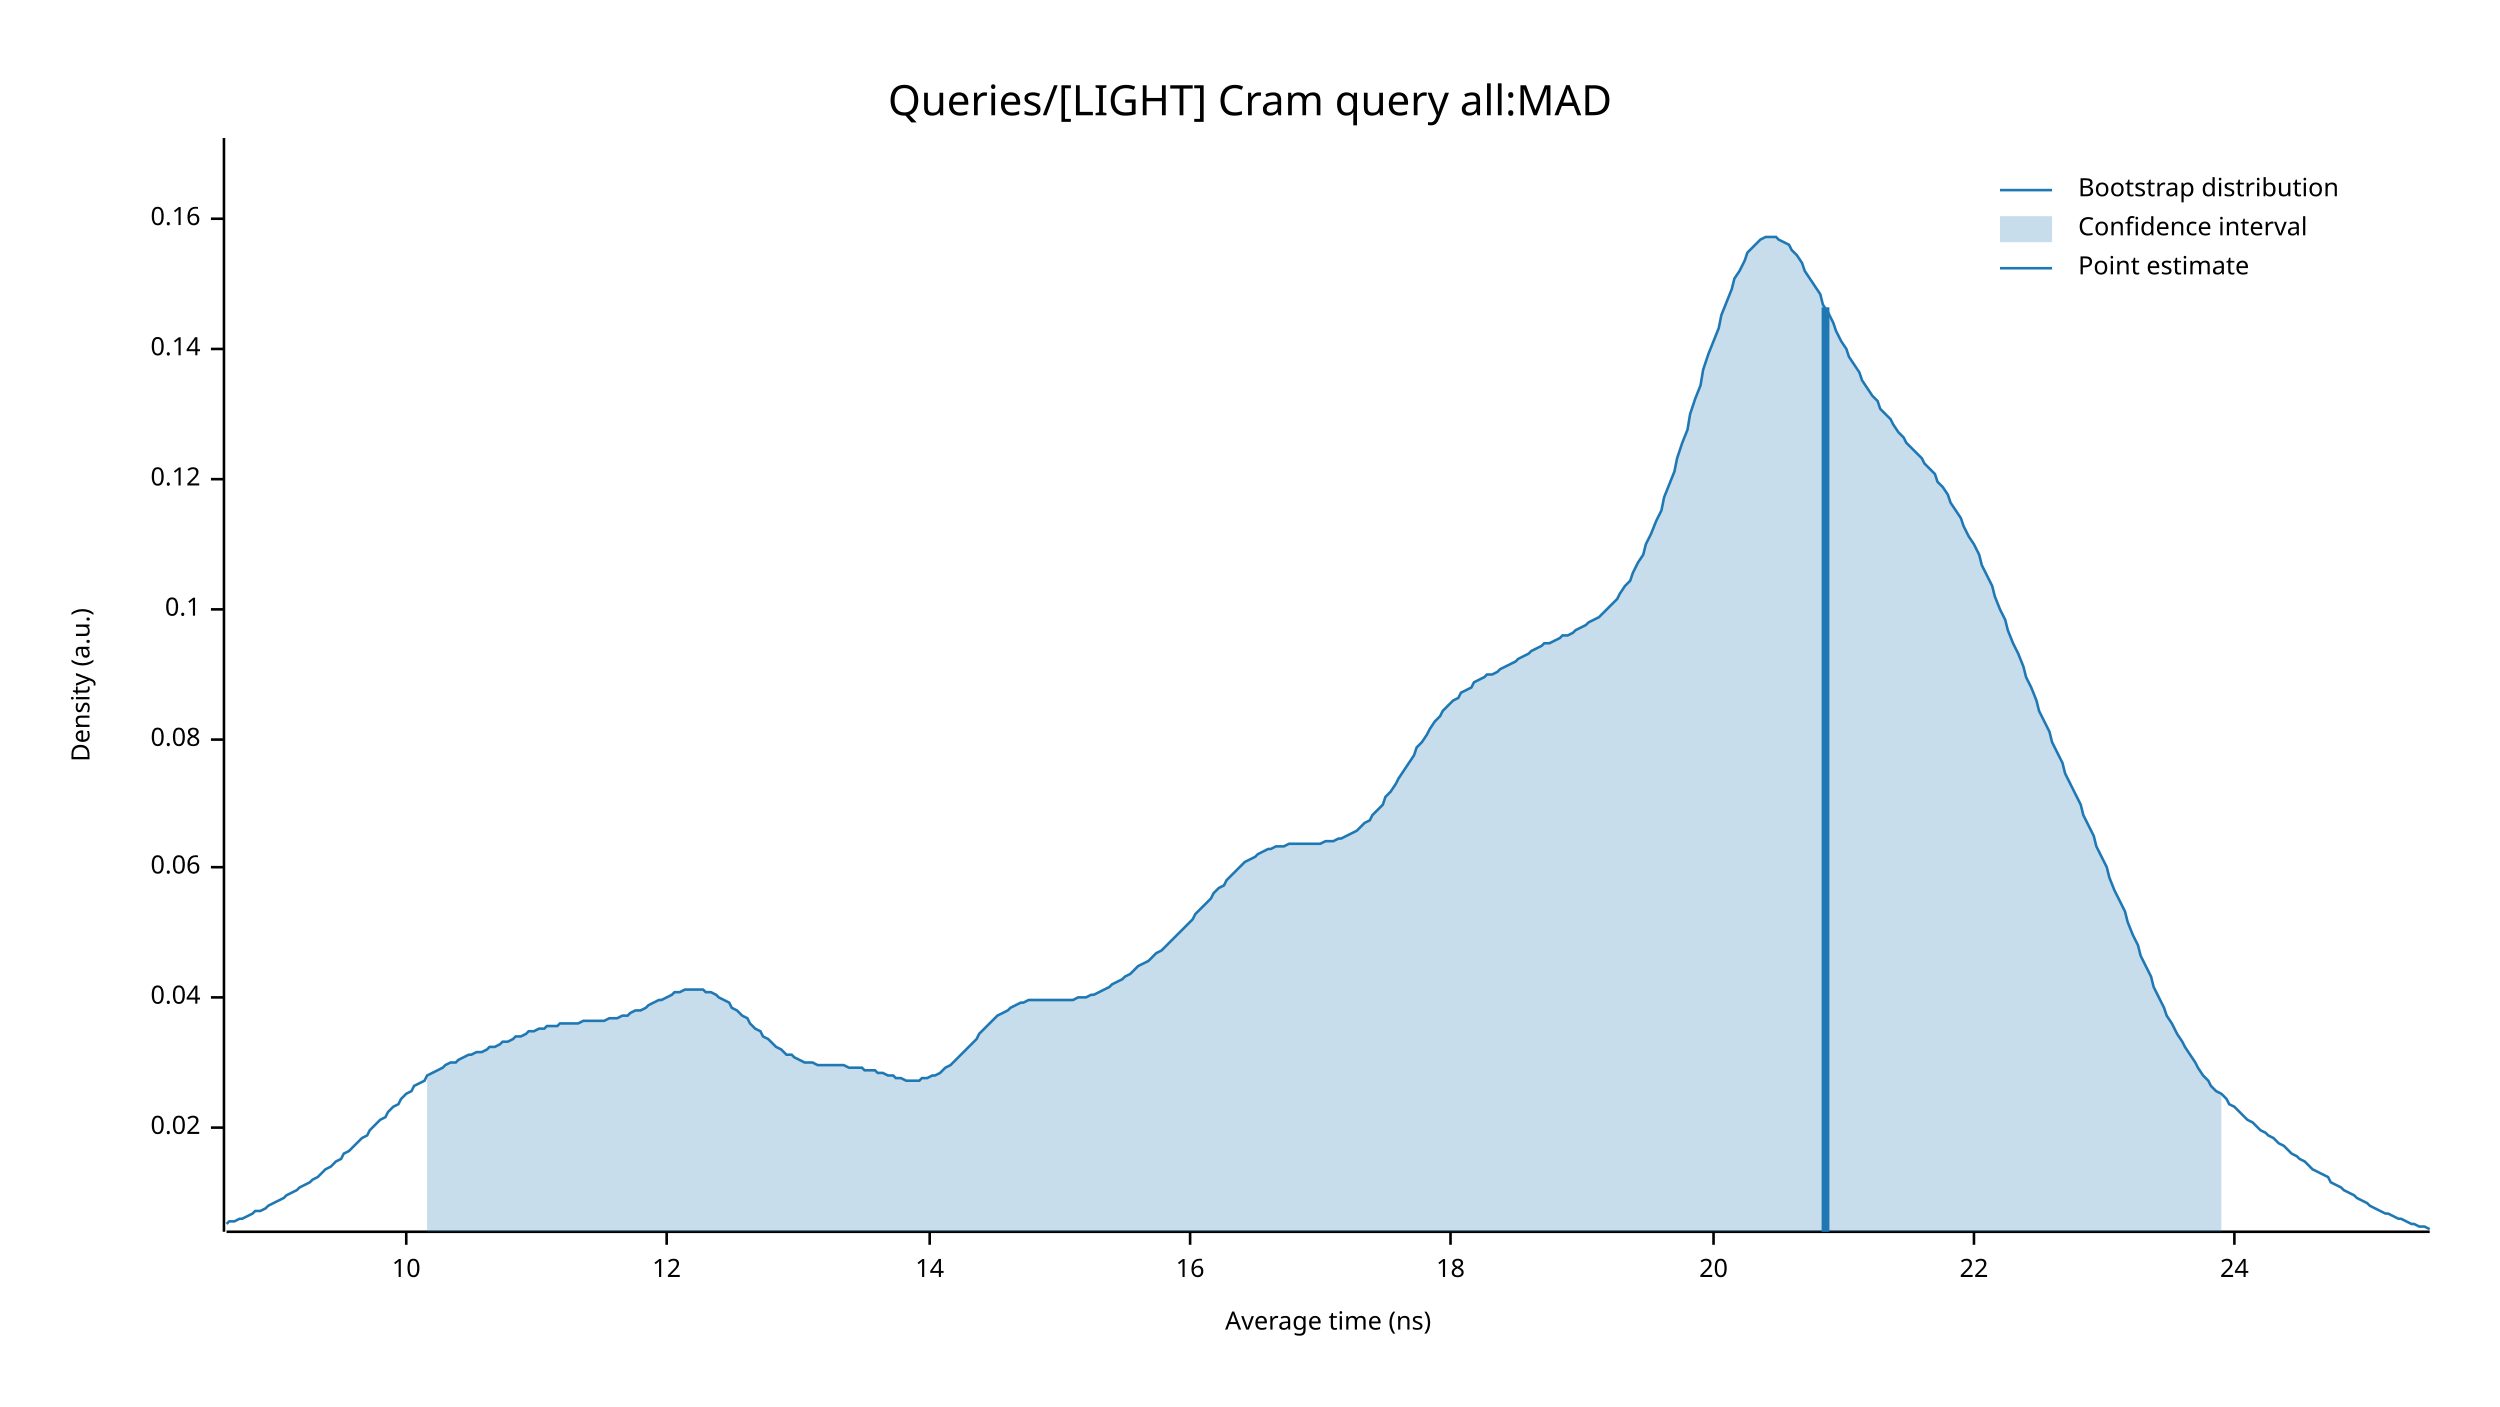
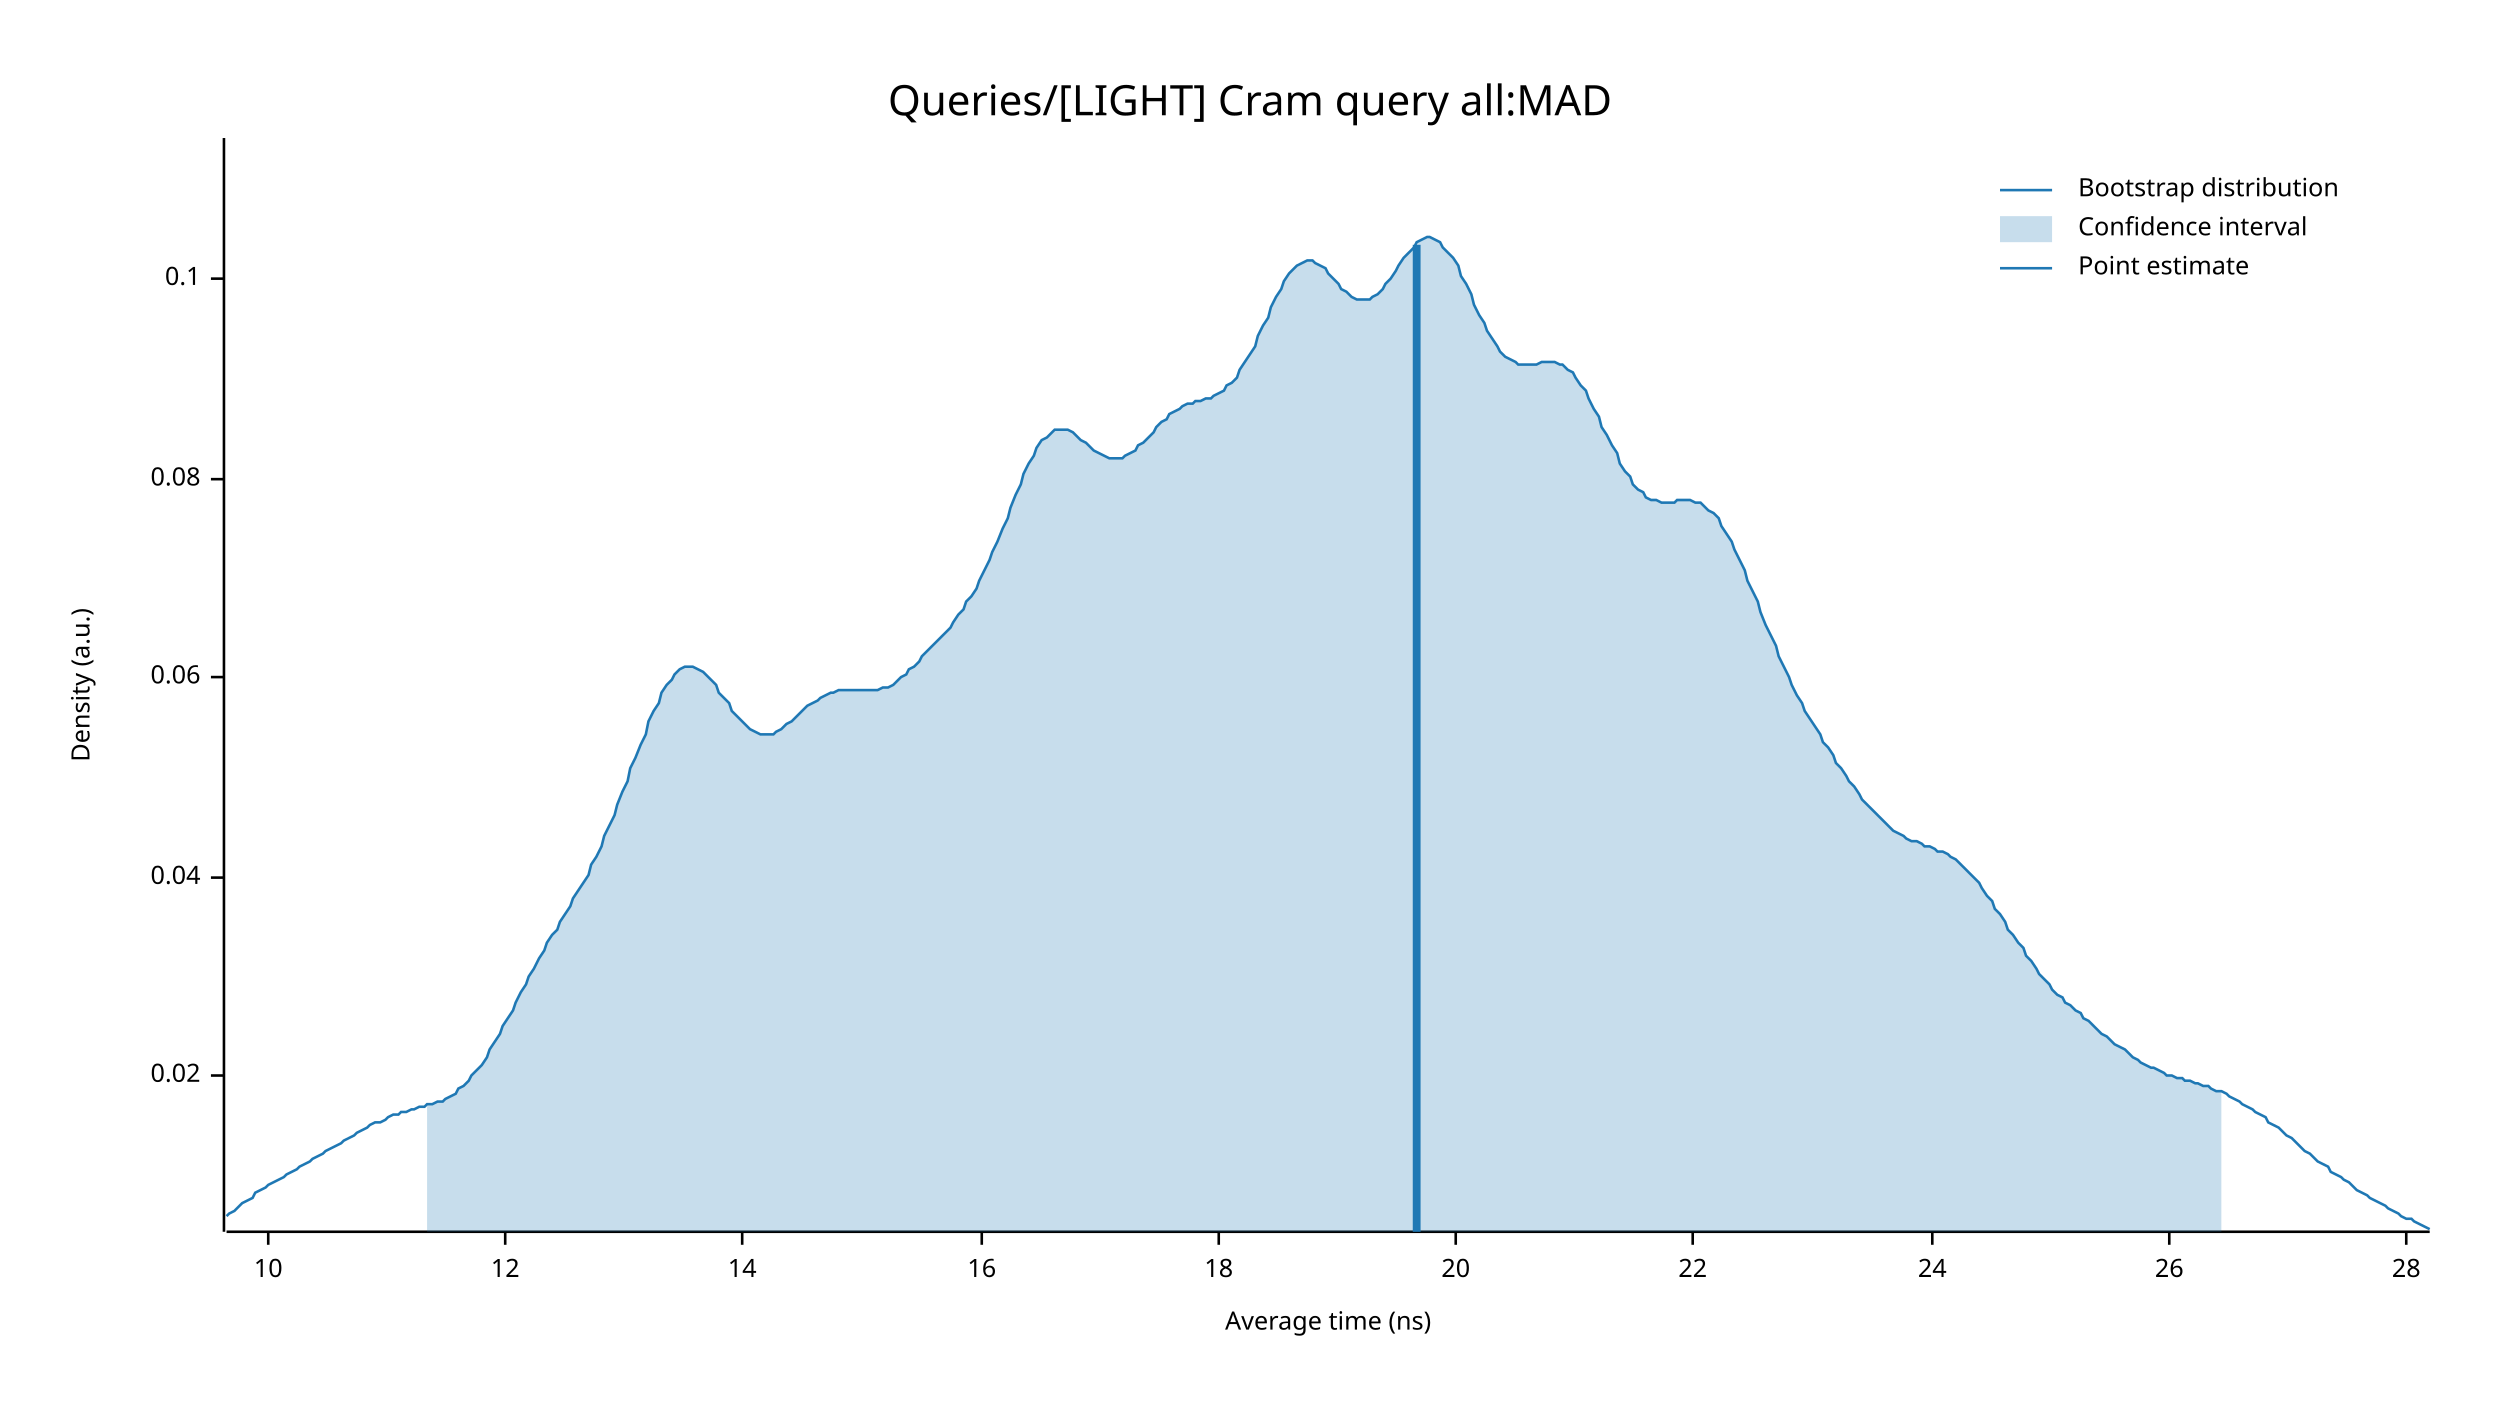
<svg xmlns="http://www.w3.org/2000/svg" width="960" height="540" viewBox="0 0 960 540">
  <text x="480" y="32" dy="0.76em" text-anchor="middle" font-family="sans-serif" font-size="16.129" opacity="1" fill="#000000">
Queries/[LIGHT] Cram query all:MAD
</text>
  <text x="27" y="263" dy="0.76em" text-anchor="middle" font-family="sans-serif" font-size="9.677" opacity="1" fill="#000000" transform="rotate(270, 27, 263)">
Density (a.u.)
</text>
  <text x="510" y="513" dy="-0.5ex" text-anchor="middle" font-family="sans-serif" font-size="9.677" opacity="1" fill="#000000">
Average time (ns)
</text>
  <polyline fill="none" opacity="1" stroke="#000000" stroke-width="1" points="86,53 86,473 " />
-   <text x="77" y="433" dy="0.5ex" text-anchor="end" font-family="sans-serif" font-size="9.677" opacity="1" fill="#000000">
+   <text x="77" y="413" dy="0.5ex" text-anchor="end" font-family="sans-serif" font-size="9.677" opacity="1" fill="#000000">
0.02
</text>
-   <polyline fill="none" opacity="1" stroke="#000000" stroke-width="1" points="81,433 86,433 " />
-   <text x="77" y="383" dy="0.5ex" text-anchor="end" font-family="sans-serif" font-size="9.677" opacity="1" fill="#000000">
+   <polyline fill="none" opacity="1" stroke="#000000" stroke-width="1" points="81,413 86,413 " />
+   <text x="77" y="337" dy="0.5ex" text-anchor="end" font-family="sans-serif" font-size="9.677" opacity="1" fill="#000000">
0.04
</text>
-   <polyline fill="none" opacity="1" stroke="#000000" stroke-width="1" points="81,383 86,383 " />
-   <text x="77" y="333" dy="0.5ex" text-anchor="end" font-family="sans-serif" font-size="9.677" opacity="1" fill="#000000">
+   <polyline fill="none" opacity="1" stroke="#000000" stroke-width="1" points="81,337 86,337 " />
+   <text x="77" y="260" dy="0.5ex" text-anchor="end" font-family="sans-serif" font-size="9.677" opacity="1" fill="#000000">
0.06
</text>
-   <polyline fill="none" opacity="1" stroke="#000000" stroke-width="1" points="81,333 86,333 " />
-   <text x="77" y="284" dy="0.5ex" text-anchor="end" font-family="sans-serif" font-size="9.677" opacity="1" fill="#000000">
+   <polyline fill="none" opacity="1" stroke="#000000" stroke-width="1" points="81,260 86,260 " />
+   <text x="77" y="184" dy="0.5ex" text-anchor="end" font-family="sans-serif" font-size="9.677" opacity="1" fill="#000000">
0.08
</text>
-   <polyline fill="none" opacity="1" stroke="#000000" stroke-width="1" points="81,284 86,284 " />
-   <text x="77" y="234" dy="0.5ex" text-anchor="end" font-family="sans-serif" font-size="9.677" opacity="1" fill="#000000">
+   <polyline fill="none" opacity="1" stroke="#000000" stroke-width="1" points="81,184 86,184 " />
+   <text x="77" y="107" dy="0.5ex" text-anchor="end" font-family="sans-serif" font-size="9.677" opacity="1" fill="#000000">
0.1
</text>
-   <polyline fill="none" opacity="1" stroke="#000000" stroke-width="1" points="81,234 86,234 " />
-   <text x="77" y="184" dy="0.5ex" text-anchor="end" font-family="sans-serif" font-size="9.677" opacity="1" fill="#000000">
- 0.12
- </text>
-   <polyline fill="none" opacity="1" stroke="#000000" stroke-width="1" points="81,184 86,184 " />
-   <text x="77" y="134" dy="0.5ex" text-anchor="end" font-family="sans-serif" font-size="9.677" opacity="1" fill="#000000">
- 0.14
- </text>
-   <polyline fill="none" opacity="1" stroke="#000000" stroke-width="1" points="81,134 86,134 " />
-   <text x="77" y="84" dy="0.5ex" text-anchor="end" font-family="sans-serif" font-size="9.677" opacity="1" fill="#000000">
- 0.16
- </text>
-   <polyline fill="none" opacity="1" stroke="#000000" stroke-width="1" points="81,84 86,84 " />
+   <polyline fill="none" opacity="1" stroke="#000000" stroke-width="1" points="81,107 86,107 " />
  <polyline fill="none" opacity="1" stroke="#000000" stroke-width="1" points="87,473 933,473 " />
-   <text x="156" y="483" dy="0.76em" text-anchor="middle" font-family="sans-serif" font-size="9.677" opacity="1" fill="#000000">
+   <text x="103" y="483" dy="0.76em" text-anchor="middle" font-family="sans-serif" font-size="9.677" opacity="1" fill="#000000">
10
</text>
-   <polyline fill="none" opacity="1" stroke="#000000" stroke-width="1" points="156,473 156,478 " />
-   <text x="256" y="483" dy="0.76em" text-anchor="middle" font-family="sans-serif" font-size="9.677" opacity="1" fill="#000000">
+   <polyline fill="none" opacity="1" stroke="#000000" stroke-width="1" points="103,473 103,478 " />
+   <text x="194" y="483" dy="0.76em" text-anchor="middle" font-family="sans-serif" font-size="9.677" opacity="1" fill="#000000">
12
</text>
-   <polyline fill="none" opacity="1" stroke="#000000" stroke-width="1" points="256,473 256,478 " />
-   <text x="357" y="483" dy="0.76em" text-anchor="middle" font-family="sans-serif" font-size="9.677" opacity="1" fill="#000000">
+   <polyline fill="none" opacity="1" stroke="#000000" stroke-width="1" points="194,473 194,478 " />
+   <text x="285" y="483" dy="0.76em" text-anchor="middle" font-family="sans-serif" font-size="9.677" opacity="1" fill="#000000">
14
</text>
-   <polyline fill="none" opacity="1" stroke="#000000" stroke-width="1" points="357,473 357,478 " />
-   <text x="457" y="483" dy="0.76em" text-anchor="middle" font-family="sans-serif" font-size="9.677" opacity="1" fill="#000000">
+   <polyline fill="none" opacity="1" stroke="#000000" stroke-width="1" points="285,473 285,478 " />
+   <text x="377" y="483" dy="0.76em" text-anchor="middle" font-family="sans-serif" font-size="9.677" opacity="1" fill="#000000">
16
</text>
-   <polyline fill="none" opacity="1" stroke="#000000" stroke-width="1" points="457,473 457,478 " />
-   <text x="557" y="483" dy="0.76em" text-anchor="middle" font-family="sans-serif" font-size="9.677" opacity="1" fill="#000000">
+   <polyline fill="none" opacity="1" stroke="#000000" stroke-width="1" points="377,473 377,478 " />
+   <text x="468" y="483" dy="0.76em" text-anchor="middle" font-family="sans-serif" font-size="9.677" opacity="1" fill="#000000">
18
</text>
-   <polyline fill="none" opacity="1" stroke="#000000" stroke-width="1" points="557,473 557,478 " />
-   <text x="658" y="483" dy="0.76em" text-anchor="middle" font-family="sans-serif" font-size="9.677" opacity="1" fill="#000000">
+   <polyline fill="none" opacity="1" stroke="#000000" stroke-width="1" points="468,473 468,478 " />
+   <text x="559" y="483" dy="0.76em" text-anchor="middle" font-family="sans-serif" font-size="9.677" opacity="1" fill="#000000">
20
</text>
-   <polyline fill="none" opacity="1" stroke="#000000" stroke-width="1" points="658,473 658,478 " />
-   <text x="758" y="483" dy="0.76em" text-anchor="middle" font-family="sans-serif" font-size="9.677" opacity="1" fill="#000000">
+   <polyline fill="none" opacity="1" stroke="#000000" stroke-width="1" points="559,473 559,478 " />
+   <text x="650" y="483" dy="0.76em" text-anchor="middle" font-family="sans-serif" font-size="9.677" opacity="1" fill="#000000">
22
</text>
-   <polyline fill="none" opacity="1" stroke="#000000" stroke-width="1" points="758,473 758,478 " />
-   <text x="858" y="483" dy="0.76em" text-anchor="middle" font-family="sans-serif" font-size="9.677" opacity="1" fill="#000000">
+   <polyline fill="none" opacity="1" stroke="#000000" stroke-width="1" points="650,473 650,478 " />
+   <text x="742" y="483" dy="0.76em" text-anchor="middle" font-family="sans-serif" font-size="9.677" opacity="1" fill="#000000">
24
</text>
-   <polyline fill="none" opacity="1" stroke="#000000" stroke-width="1" points="858,473 858,478 " />
-   <polyline fill="none" opacity="1" stroke="#1F78B4" stroke-width="1" points="87,470 88,469 90,469 92,468 93,468 95,467 97,466 98,465 100,465 102,464 103,463 105,462 107,461 109,460 110,459 112,458 114,457 115,456 117,455 119,454 120,453 122,452 124,450 125,449 127,448 129,446 131,445 132,443 134,442 136,440 137,439 139,437 141,436 142,434 144,432 146,430 148,429 149,427 151,425 153,424 154,422 156,420 158,419 159,417 161,416 163,415 164,413 166,412 168,411 170,410 171,409 173,408 175,408 176,407 178,406 180,405 181,405 183,404 185,404 187,403 188,402 190,402 192,401 193,400 195,400 197,399 198,398 200,398 202,397 203,396 205,396 207,395 209,395 210,394 212,394 214,394 215,393 217,393 219,393 220,393 222,393 224,392 226,392 227,392 229,392 231,392 232,392 234,391 236,391 237,391 239,390 241,390 242,389 244,388 246,388 248,387 249,386 251,385 253,384 254,384 256,383 258,382 259,381 261,381 263,380 265,380 266,380 268,380 270,380 271,381 273,381 275,382 276,383 278,384 280,385 281,387 283,388 285,390 287,391 288,393 290,395 292,396 293,398 295,399 297,401 298,402 300,403 302,405 304,405 305,406 307,407 309,408 310,408 312,408 314,409 315,409 317,409 319,409 320,409 322,409 324,409 326,410 327,410 329,410 331,410 332,411 334,411 336,411 337,412 339,412 341,413 343,413 344,414 346,414 348,415 349,415 351,415 353,415 354,414 356,414 358,413 359,413 361,412 363,410 365,409 366,408 368,406 370,404 371,403 373,401 375,399 376,397 378,395 380,393 381,392 383,390 385,389 387,388 388,387 390,386 392,385 393,385 395,384 397,384 398,384 400,384 402,384 404,384 405,384 407,384 409,384 410,384 412,384 414,383 415,383 417,383 419,382 420,382 422,381 424,380 426,379 427,378 429,377 431,376 432,375 434,374 436,372 437,371 439,370 441,369 443,367 444,366 446,365 448,363 449,362 451,360 453,358 454,357 456,355 458,353 459,351 461,349 463,347 465,345 466,343 468,341 470,340 471,338 473,336 475,334 476,333 478,331 480,330 482,329 483,328 485,327 487,326 488,326 490,325 492,325 493,325 495,324 497,324 498,324 500,324 502,324 504,324 505,324 507,324 509,323 510,323 512,323 514,322 515,322 517,321 519,320 521,319 522,318 524,316 526,315 527,313 529,311 531,309 532,306 534,304 536,301 537,299 539,296 541,293 543,290 544,287 546,285 548,282 549,280 551,277 553,275 554,273 556,271 558,269 560,268 561,266 563,265 565,264 566,262 568,261 570,260 571,259 573,259 575,258 576,257 578,256 580,255 582,254 583,253 585,252 587,251 588,250 590,249 592,248 593,247 595,247 597,246 599,245 600,244 602,244 604,243 605,242 607,241 609,240 610,239 612,238 614,237 615,236 617,234 619,232 621,230 622,228 624,225 626,223 627,220 629,216 631,213 632,209 634,205 636,200 638,196 639,191 641,186 643,181 644,176 646,170 648,165 649,159 651,153 653,148 654,142 656,136 658,131 660,126 661,121 663,116 665,111 666,107 668,104 670,100 671,97 673,95 675,93 676,92 678,91 680,91 682,91 683,92 685,93 687,94 688,96 690,98 692,101 693,104 695,107 697,110 699,113 700,117 702,120 704,124 705,127 707,131 709,134 710,137 712,140 714,143 715,146 717,149 719,152 721,154 722,157 724,159 726,161 727,163 729,166 731,168 732,170 734,172 736,174 738,176 739,178 741,180 743,182 744,185 746,187 748,190 749,193 751,196 753,199 754,202 756,206 758,209 760,213 761,217 763,221 765,225 766,229 768,234 770,238 771,242 773,247 775,251 777,256 778,260 780,264 782,269 783,273 785,277 787,281 788,285 790,289 792,293 793,297 795,301 797,305 799,309 800,313 802,317 804,321 805,325 807,329 809,333 810,337 812,342 814,346 816,350 817,354 819,359 821,363 822,367 824,371 826,375 827,379 829,383 831,387 832,390 834,393 836,397 838,400 839,402 841,405 843,408 844,410 846,413 848,415 849,417 851,419 853,420 855,422 856,424 858,425 860,427 861,428 863,430 865,431 866,432 868,434 870,435 871,436 873,437 875,439 877,440 878,441 880,443 882,444 883,445 885,446 887,448 888,449 890,450 892,451 894,452 895,454 897,455 899,456 900,457 902,458 904,459 905,460 907,461 909,462 910,463 912,464 914,465 916,466 917,466 919,467 921,468 922,468 924,469 926,470 927,470 929,471 931,471 933,472 " />
-   <polygon opacity="0.25" fill="#1F78B4" points="164,413 166,412 168,411 170,410 171,409 173,408 175,408 176,407 178,406 180,405 181,405 183,404 185,404 187,403 188,402 190,402 192,401 193,400 195,400 197,399 198,398 200,398 202,397 203,396 205,396 207,395 209,395 210,394 212,394 214,394 215,393 217,393 219,393 220,393 222,393 224,392 226,392 227,392 229,392 231,392 232,392 234,391 236,391 237,391 239,390 241,390 242,389 244,388 246,388 248,387 249,386 251,385 253,384 254,384 256,383 258,382 259,381 261,381 263,380 265,380 266,380 268,380 270,380 271,381 273,381 275,382 276,383 278,384 280,385 281,387 283,388 285,390 287,391 288,393 290,395 292,396 293,398 295,399 297,401 298,402 300,403 302,405 304,405 305,406 307,407 309,408 310,408 312,408 314,409 315,409 317,409 319,409 320,409 322,409 324,409 326,410 327,410 329,410 331,410 332,411 334,411 336,411 337,412 339,412 341,413 343,413 344,414 346,414 348,415 349,415 351,415 353,415 354,414 356,414 358,413 359,413 361,412 363,410 365,409 366,408 368,406 370,404 371,403 373,401 375,399 376,397 378,395 380,393 381,392 383,390 385,389 387,388 388,387 390,386 392,385 393,385 395,384 397,384 398,384 400,384 402,384 404,384 405,384 407,384 409,384 410,384 412,384 414,383 415,383 417,383 419,382 420,382 422,381 424,380 426,379 427,378 429,377 431,376 432,375 434,374 436,372 437,371 439,370 441,369 443,367 444,366 446,365 448,363 449,362 451,360 453,358 454,357 456,355 458,353 459,351 461,349 463,347 465,345 466,343 468,341 470,340 471,338 473,336 475,334 476,333 478,331 480,330 482,329 483,328 485,327 487,326 488,326 490,325 492,325 493,325 495,324 497,324 498,324 500,324 502,324 504,324 505,324 507,324 509,323 510,323 512,323 514,322 515,322 517,321 519,320 521,319 522,318 524,316 526,315 527,313 529,311 531,309 532,306 534,304 536,301 537,299 539,296 541,293 543,290 544,287 546,285 548,282 549,280 551,277 553,275 554,273 556,271 558,269 560,268 561,266 563,265 565,264 566,262 568,261 570,260 571,259 573,259 575,258 576,257 578,256 580,255 582,254 583,253 585,252 587,251 588,250 590,249 592,248 593,247 595,247 597,246 599,245 600,244 602,244 604,243 605,242 607,241 609,240 610,239 612,238 614,237 615,236 617,234 619,232 621,230 622,228 624,225 626,223 627,220 629,216 631,213 632,209 634,205 636,200 638,196 639,191 641,186 643,181 644,176 646,170 648,165 649,159 651,153 653,148 654,142 656,136 658,131 660,126 661,121 663,116 665,111 666,107 668,104 670,100 671,97 673,95 675,93 676,92 678,91 680,91 682,91 683,92 685,93 687,94 688,96 690,98 692,101 693,104 695,107 697,110 699,113 700,117 702,120 704,124 705,127 707,131 709,134 710,137 712,140 714,143 715,146 717,149 719,152 721,154 722,157 724,159 726,161 727,163 729,166 731,168 732,170 734,172 736,174 738,176 739,178 741,180 743,182 744,185 746,187 748,190 749,193 751,196 753,199 754,202 756,206 758,209 760,213 761,217 763,221 765,225 766,229 768,234 770,238 771,242 773,247 775,251 777,256 778,260 780,264 782,269 783,273 785,277 787,281 788,285 790,289 792,293 793,297 795,301 797,305 799,309 800,313 802,317 804,321 805,325 807,329 809,333 810,337 812,342 814,346 816,350 817,354 819,359 821,363 822,367 824,371 826,375 827,379 829,383 831,387 832,390 834,393 836,397 838,400 839,402 841,405 843,408 844,410 846,413 848,415 849,417 851,419 853,420 853,473 164,473 " />
-   <polyline fill="none" opacity="1" stroke="#1F78B4" stroke-width="3" points="701,473 701,118 " />
+   <polyline fill="none" opacity="1" stroke="#000000" stroke-width="1" points="742,473 742,478 " />
+   <text x="833" y="483" dy="0.76em" text-anchor="middle" font-family="sans-serif" font-size="9.677" opacity="1" fill="#000000">
+ 26
+ </text>
+   <polyline fill="none" opacity="1" stroke="#000000" stroke-width="1" points="833,473 833,478 " />
+   <text x="924" y="483" dy="0.76em" text-anchor="middle" font-family="sans-serif" font-size="9.677" opacity="1" fill="#000000">
+ 28
+ </text>
+   <polyline fill="none" opacity="1" stroke="#000000" stroke-width="1" points="924,473 924,478 " />
+   <polyline fill="none" opacity="1" stroke="#1F78B4" stroke-width="1" points="87,467 88,466 90,465 92,463 93,462 95,461 97,460 98,458 100,457 102,456 103,455 105,454 107,453 109,452 110,451 112,450 114,449 115,448 117,447 119,446 120,445 122,444 124,443 125,442 127,441 129,440 131,439 132,438 134,437 136,436 137,435 139,434 141,433 142,432 144,431 146,431 148,430 149,429 151,428 153,428 154,427 156,427 158,426 159,426 161,425 163,425 164,424 166,424 168,423 170,423 171,422 173,421 175,420 176,418 178,417 180,415 181,413 183,411 185,409 187,406 188,403 190,400 192,397 193,394 195,391 197,388 198,385 200,381 202,378 203,375 205,372 207,368 209,365 210,362 212,359 214,357 215,354 217,351 219,348 220,345 222,342 224,339 226,336 227,332 229,329 231,325 232,321 234,317 236,313 237,309 239,304 241,300 242,295 244,291 246,286 248,282 249,277 251,273 253,270 254,266 256,263 258,261 259,259 261,257 263,256 265,256 266,256 268,257 270,258 271,259 273,261 275,263 276,266 278,268 280,270 281,273 283,275 285,277 287,279 288,280 290,281 292,282 293,282 295,282 297,282 298,281 300,280 302,278 304,277 305,276 307,274 309,272 310,271 312,270 314,269 315,268 317,267 319,266 320,266 322,265 324,265 326,265 327,265 329,265 331,265 332,265 334,265 336,265 337,265 339,264 341,264 343,263 344,262 346,260 348,259 349,257 351,256 353,254 354,252 356,250 358,248 359,247 361,245 363,243 365,241 366,239 368,236 370,234 371,231 373,229 375,226 376,223 378,219 380,215 381,212 383,208 385,203 387,199 388,195 390,190 392,186 393,182 395,178 397,175 398,172 400,169 402,168 404,166 405,165 407,165 409,165 410,165 412,166 414,168 415,169 417,170 419,172 420,173 422,174 424,175 426,176 427,176 429,176 431,176 432,175 434,174 436,173 437,171 439,170 441,168 443,166 444,164 446,162 448,161 449,159 451,158 453,157 454,156 456,155 458,155 459,154 461,154 463,153 465,153 466,152 468,151 470,150 471,148 473,147 475,145 476,142 478,139 480,136 482,133 483,129 485,125 487,122 488,118 490,114 492,111 493,108 495,105 497,103 498,102 500,101 502,100 504,100 505,101 507,102 509,103 510,105 512,107 514,109 515,111 517,112 519,114 521,115 522,115 524,115 526,115 527,114 529,113 531,111 532,109 534,107 536,104 537,102 539,99 541,97 543,95 544,93 546,92 548,91 549,91 551,92 553,93 554,95 556,97 558,99 560,102 561,106 563,109 565,113 566,117 568,121 570,124 571,127 573,130 575,133 576,135 578,137 580,138 582,139 583,140 585,140 587,140 588,140 590,140 592,139 593,139 595,139 597,139 599,140 600,140 602,142 604,143 605,145 607,148 609,150 610,153 612,157 614,160 615,164 617,167 619,171 621,174 622,178 624,181 626,183 627,186 629,188 631,189 632,191 634,192 636,192 638,193 639,193 641,193 643,193 644,192 646,192 648,192 649,192 651,193 653,193 654,194 656,196 658,197 660,199 661,202 663,205 665,208 666,211 668,215 670,219 671,223 673,227 675,231 676,235 678,240 680,244 682,248 683,252 685,256 687,260 688,263 690,267 692,270 693,273 695,276 697,279 699,282 700,285 702,287 704,290 705,293 707,295 709,298 710,300 712,302 714,305 715,307 717,309 719,311 721,313 722,314 724,316 726,318 727,319 729,320 731,321 732,322 734,323 736,323 738,324 739,325 741,325 743,326 744,327 746,327 748,328 749,329 751,330 753,332 754,333 756,335 758,337 760,339 761,341 763,344 765,346 766,349 768,351 770,354 771,357 773,359 775,362 777,364 778,367 780,369 782,372 783,374 785,376 787,378 788,380 790,382 792,383 793,385 795,386 797,388 799,389 800,391 802,392 804,394 805,395 807,397 809,398 810,399 812,401 814,402 816,403 817,404 819,406 821,407 822,408 824,409 826,410 827,410 829,411 831,412 832,413 834,413 836,414 838,414 839,415 841,415 843,416 844,416 846,417 848,417 849,418 851,419 853,419 855,420 856,421 858,422 860,423 861,424 863,425 865,426 866,427 868,428 870,429 871,431 873,432 875,433 877,435 878,436 880,437 882,439 883,440 885,442 887,443 888,444 890,446 892,447 894,448 895,450 897,451 899,452 900,453 902,454 904,456 905,457 907,458 909,459 910,460 912,461 914,462 916,463 917,464 919,465 921,466 922,467 924,468 926,468 927,469 929,470 931,471 933,472 " />
+   <polygon opacity="0.25" fill="#1F78B4" points="164,424 166,424 168,423 170,423 171,422 173,421 175,420 176,418 178,417 180,415 181,413 183,411 185,409 187,406 188,403 190,400 192,397 193,394 195,391 197,388 198,385 200,381 202,378 203,375 205,372 207,368 209,365 210,362 212,359 214,357 215,354 217,351 219,348 220,345 222,342 224,339 226,336 227,332 229,329 231,325 232,321 234,317 236,313 237,309 239,304 241,300 242,295 244,291 246,286 248,282 249,277 251,273 253,270 254,266 256,263 258,261 259,259 261,257 263,256 265,256 266,256 268,257 270,258 271,259 273,261 275,263 276,266 278,268 280,270 281,273 283,275 285,277 287,279 288,280 290,281 292,282 293,282 295,282 297,282 298,281 300,280 302,278 304,277 305,276 307,274 309,272 310,271 312,270 314,269 315,268 317,267 319,266 320,266 322,265 324,265 326,265 327,265 329,265 331,265 332,265 334,265 336,265 337,265 339,264 341,264 343,263 344,262 346,260 348,259 349,257 351,256 353,254 354,252 356,250 358,248 359,247 361,245 363,243 365,241 366,239 368,236 370,234 371,231 373,229 375,226 376,223 378,219 380,215 381,212 383,208 385,203 387,199 388,195 390,190 392,186 393,182 395,178 397,175 398,172 400,169 402,168 404,166 405,165 407,165 409,165 410,165 412,166 414,168 415,169 417,170 419,172 420,173 422,174 424,175 426,176 427,176 429,176 431,176 432,175 434,174 436,173 437,171 439,170 441,168 443,166 444,164 446,162 448,161 449,159 451,158 453,157 454,156 456,155 458,155 459,154 461,154 463,153 465,153 466,152 468,151 470,150 471,148 473,147 475,145 476,142 478,139 480,136 482,133 483,129 485,125 487,122 488,118 490,114 492,111 493,108 495,105 497,103 498,102 500,101 502,100 504,100 505,101 507,102 509,103 510,105 512,107 514,109 515,111 517,112 519,114 521,115 522,115 524,115 526,115 527,114 529,113 531,111 532,109 534,107 536,104 537,102 539,99 541,97 543,95 544,93 546,92 548,91 549,91 551,92 553,93 554,95 556,97 558,99 560,102 561,106 563,109 565,113 566,117 568,121 570,124 571,127 573,130 575,133 576,135 578,137 580,138 582,139 583,140 585,140 587,140 588,140 590,140 592,139 593,139 595,139 597,139 599,140 600,140 602,142 604,143 605,145 607,148 609,150 610,153 612,157 614,160 615,164 617,167 619,171 621,174 622,178 624,181 626,183 627,186 629,188 631,189 632,191 634,192 636,192 638,193 639,193 641,193 643,193 644,192 646,192 648,192 649,192 651,193 653,193 654,194 656,196 658,197 660,199 661,202 663,205 665,208 666,211 668,215 670,219 671,223 673,227 675,231 676,235 678,240 680,244 682,248 683,252 685,256 687,260 688,263 690,267 692,270 693,273 695,276 697,279 699,282 700,285 702,287 704,290 705,293 707,295 709,298 710,300 712,302 714,305 715,307 717,309 719,311 721,313 722,314 724,316 726,318 727,319 729,320 731,321 732,322 734,323 736,323 738,324 739,325 741,325 743,326 744,327 746,327 748,328 749,329 751,330 753,332 754,333 756,335 758,337 760,339 761,341 763,344 765,346 766,349 768,351 770,354 771,357 773,359 775,362 777,364 778,367 780,369 782,372 783,374 785,376 787,378 788,380 790,382 792,383 793,385 795,386 797,388 799,389 800,391 802,392 804,394 805,395 807,397 809,398 810,399 812,401 814,402 816,403 817,404 819,406 821,407 822,408 824,409 826,410 827,410 829,411 831,412 832,413 834,413 836,414 838,414 839,415 841,415 843,416 844,416 846,417 848,417 849,418 851,419 853,419 853,473 164,473 " />
+   <polyline fill="none" opacity="1" stroke="#1F78B4" stroke-width="3" points="544,473 544,94 " />
  <text x="798" y="68" dy="0.76em" text-anchor="start" font-family="sans-serif" font-size="9.677" opacity="1" fill="#000000">
Bootstrap distribution
</text>
  <text x="798" y="83" dy="0.76em" text-anchor="start" font-family="sans-serif" font-size="9.677" opacity="1" fill="#000000">
Confidence interval
</text>
  <text x="798" y="98" dy="0.76em" text-anchor="start" font-family="sans-serif" font-size="9.677" opacity="1" fill="#000000">
Point estimate
</text>
  <polyline fill="none" opacity="1" stroke="#1F78B4" stroke-width="1" points="768,73 788,73 " />
  <rect x="768" y="83" width="20" height="10" opacity="0.25" fill="#1F78B4" stroke="none" />
  <polyline fill="none" opacity="1" stroke="#1F78B4" stroke-width="1" points="768,103 788,103 " />
</svg>
